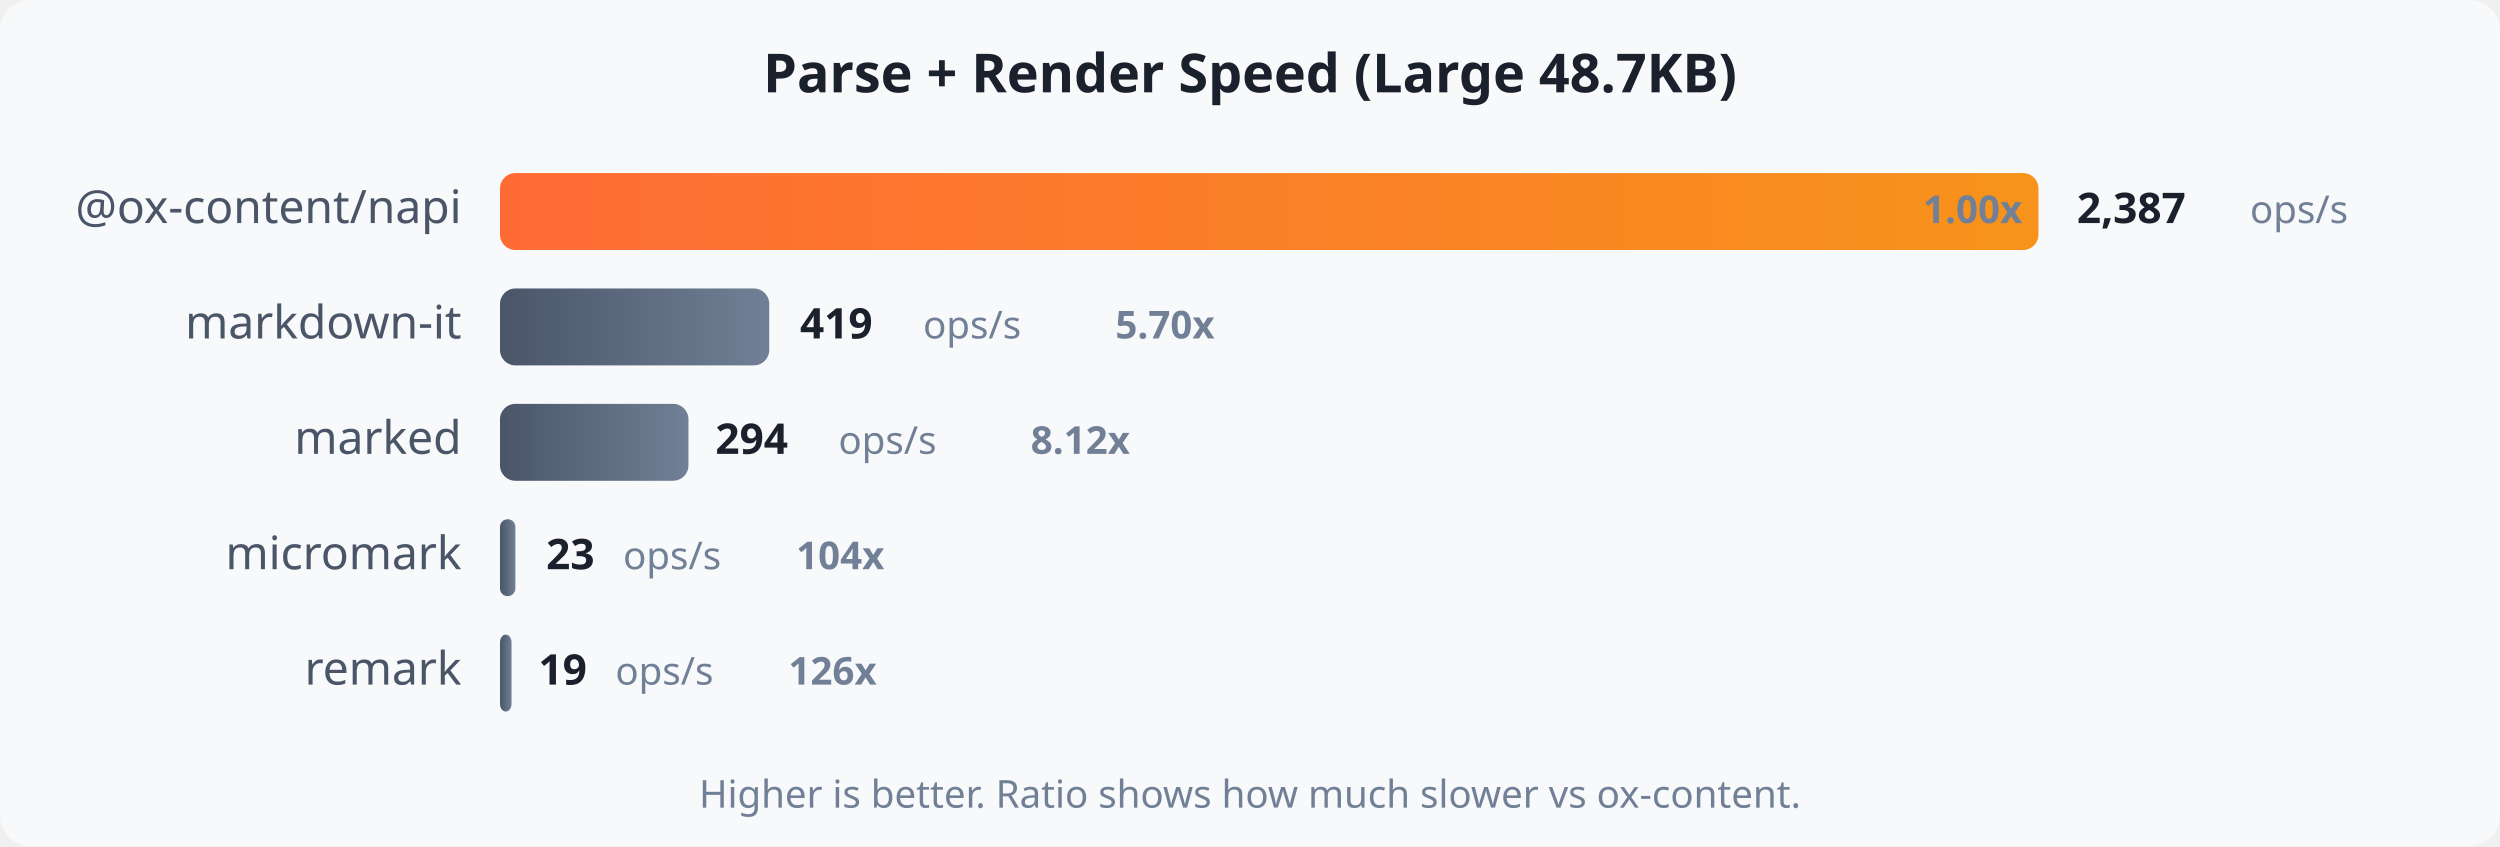
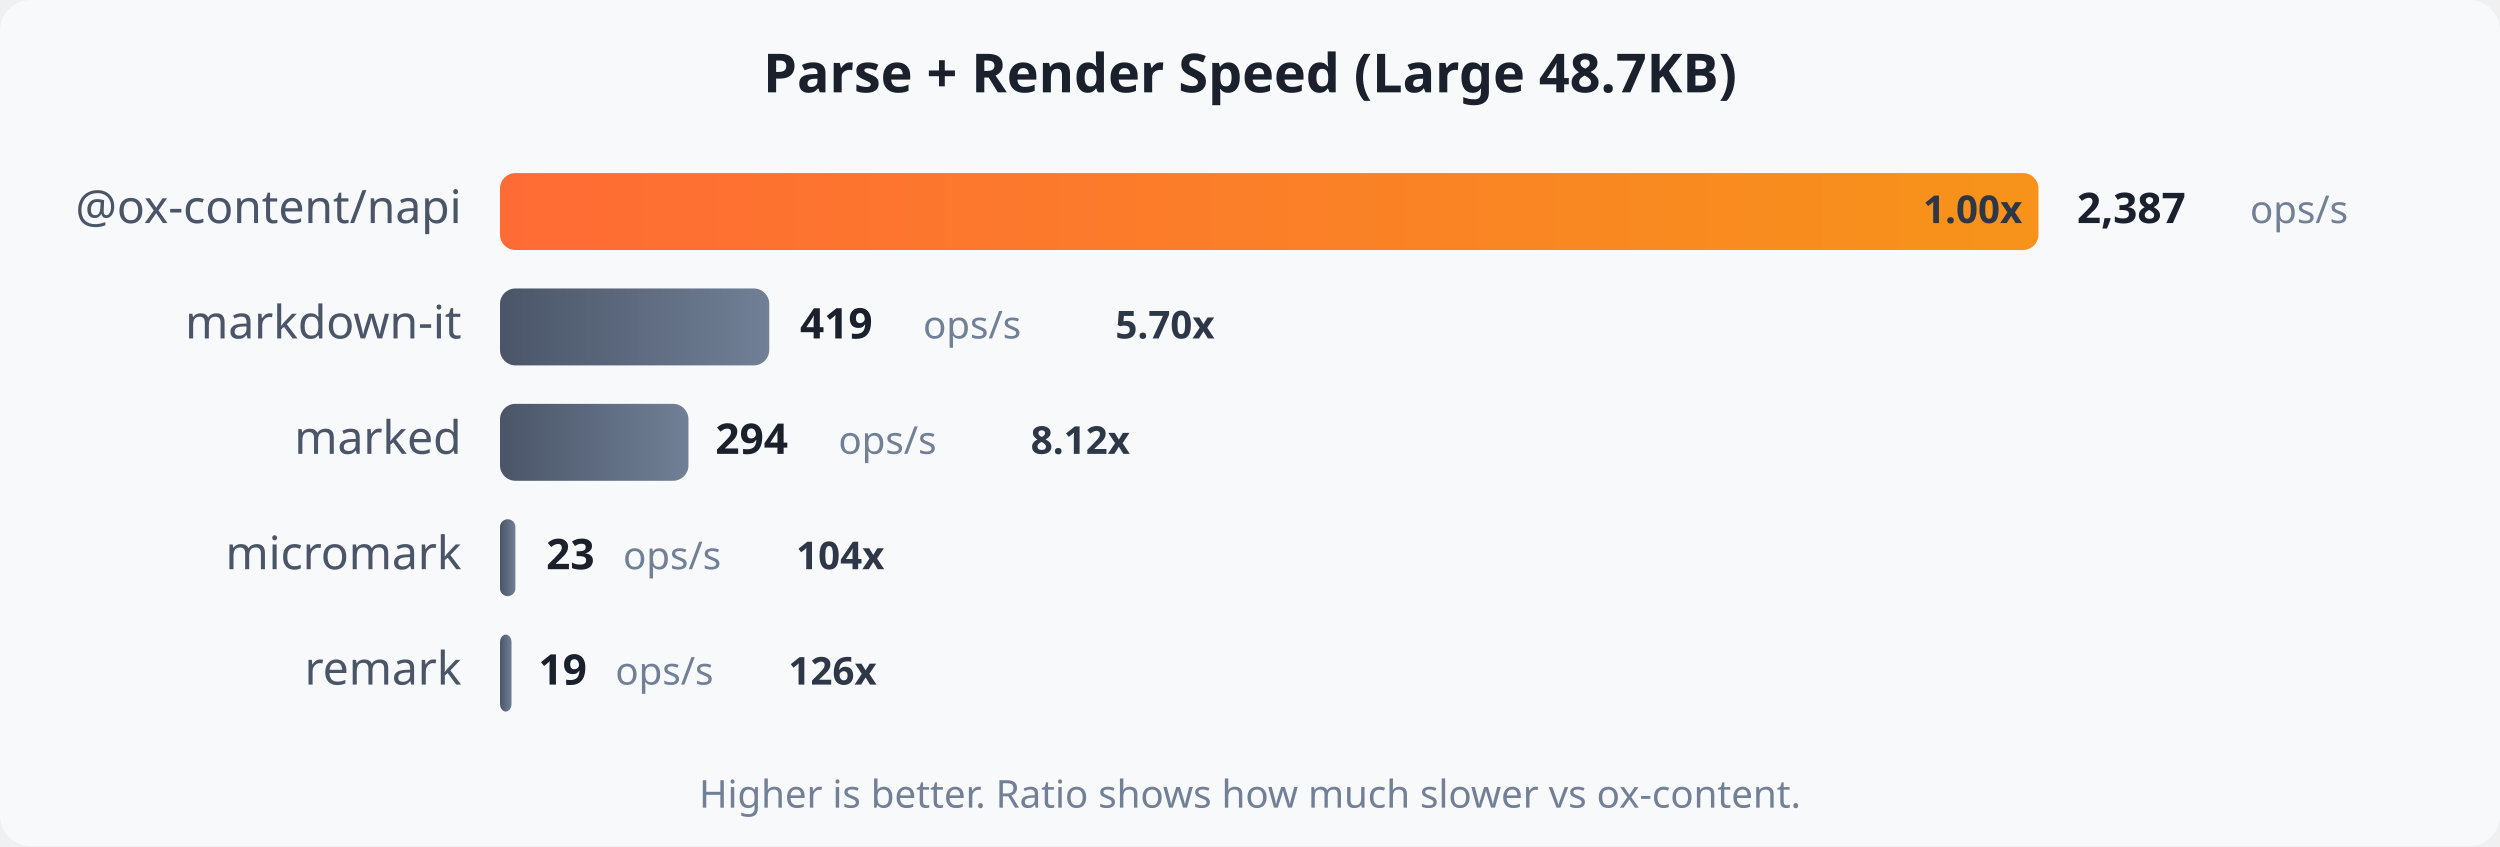
<svg xmlns="http://www.w3.org/2000/svg" viewBox="0 0 650 220">
  <defs>
    <linearGradient id="oxGrad" x1="0%" y1="0%" x2="100%" y2="0%">
      <stop offset="0%" style="stop-color:#ff6b35" />
      <stop offset="100%" style="stop-color:#f7931a" />
    </linearGradient>
    <linearGradient id="grayGrad" x1="0%" y1="0%" x2="100%" y2="0%">
      <stop offset="0%" style="stop-color:#4a5568" />
      <stop offset="100%" style="stop-color:#718096" />
    </linearGradient>
  </defs>
  <style>
    .title { font: bold 14px system-ui, sans-serif; fill: #1a202c; }
    .label { font: 12px system-ui, sans-serif; fill: #4a5568; }
    .value { font: bold 11px system-ui, sans-serif; fill: #1a202c; }
    .unit { font: 10px system-ui, sans-serif; fill: #718096; }
-     .ratio { font: bold 10px system-ui, sans-serif; fill: #718096; }
+     .ratio { font: bold 10px system-ui, sans-serif; fill: #2d3748; }
  </style>
  <rect width="650" height="220" fill="#f8f9fa" rx="8" />
  <text x="325" y="24" text-anchor="middle" class="title">Parse + Render Speed (Large 48.7KB)</text>
  <text x="120" y="58" text-anchor="end" class="label">@ox-content/napi</text>
  <rect x="130" y="45" width="400" height="20" rx="4" fill="url(#oxGrad)" />
  <text x="500" y="58" class="ratio" fill="#fff">1.00x</text>
  <text x="540" y="58" class="value">2,387</text>
  <text x="585" y="58" class="unit">ops/s</text>
  <text x="120" y="88" text-anchor="end" class="label">markdown-it</text>
  <rect x="130" y="75" width="70" height="20" rx="4" fill="url(#grayGrad)" />
  <text x="208" y="88" class="value">419</text>
  <text x="240" y="88" class="unit">ops/s</text>
  <text x="290" y="88" class="ratio">5.70x</text>
  <text x="120" y="118" text-anchor="end" class="label">marked</text>
  <rect x="130" y="105" width="49" height="20" rx="4" fill="url(#grayGrad)" />
  <text x="186" y="118" class="value">294</text>
  <text x="218" y="118" class="unit">ops/s</text>
  <text x="268" y="118" class="ratio">8.12x</text>
  <text x="120" y="148" text-anchor="end" class="label">micromark</text>
  <rect x="130" y="135" width="4" height="20" rx="2" fill="url(#grayGrad)" />
  <text x="142" y="148" class="value">23</text>
  <text x="162" y="148" class="unit">ops/s</text>
  <text x="207" y="148" class="ratio">104x</text>
  <text x="120" y="178" text-anchor="end" class="label">remark</text>
  <rect x="130" y="165" width="3" height="20" rx="2" fill="url(#grayGrad)" />
  <text x="140" y="178" class="value">19</text>
  <text x="160" y="178" class="unit">ops/s</text>
  <text x="205" y="178" class="ratio">126x</text>
  <text x="325" y="210" text-anchor="middle" class="unit">Higher is better. Ratio shows how much slower vs ox-content.</text>
</svg>
